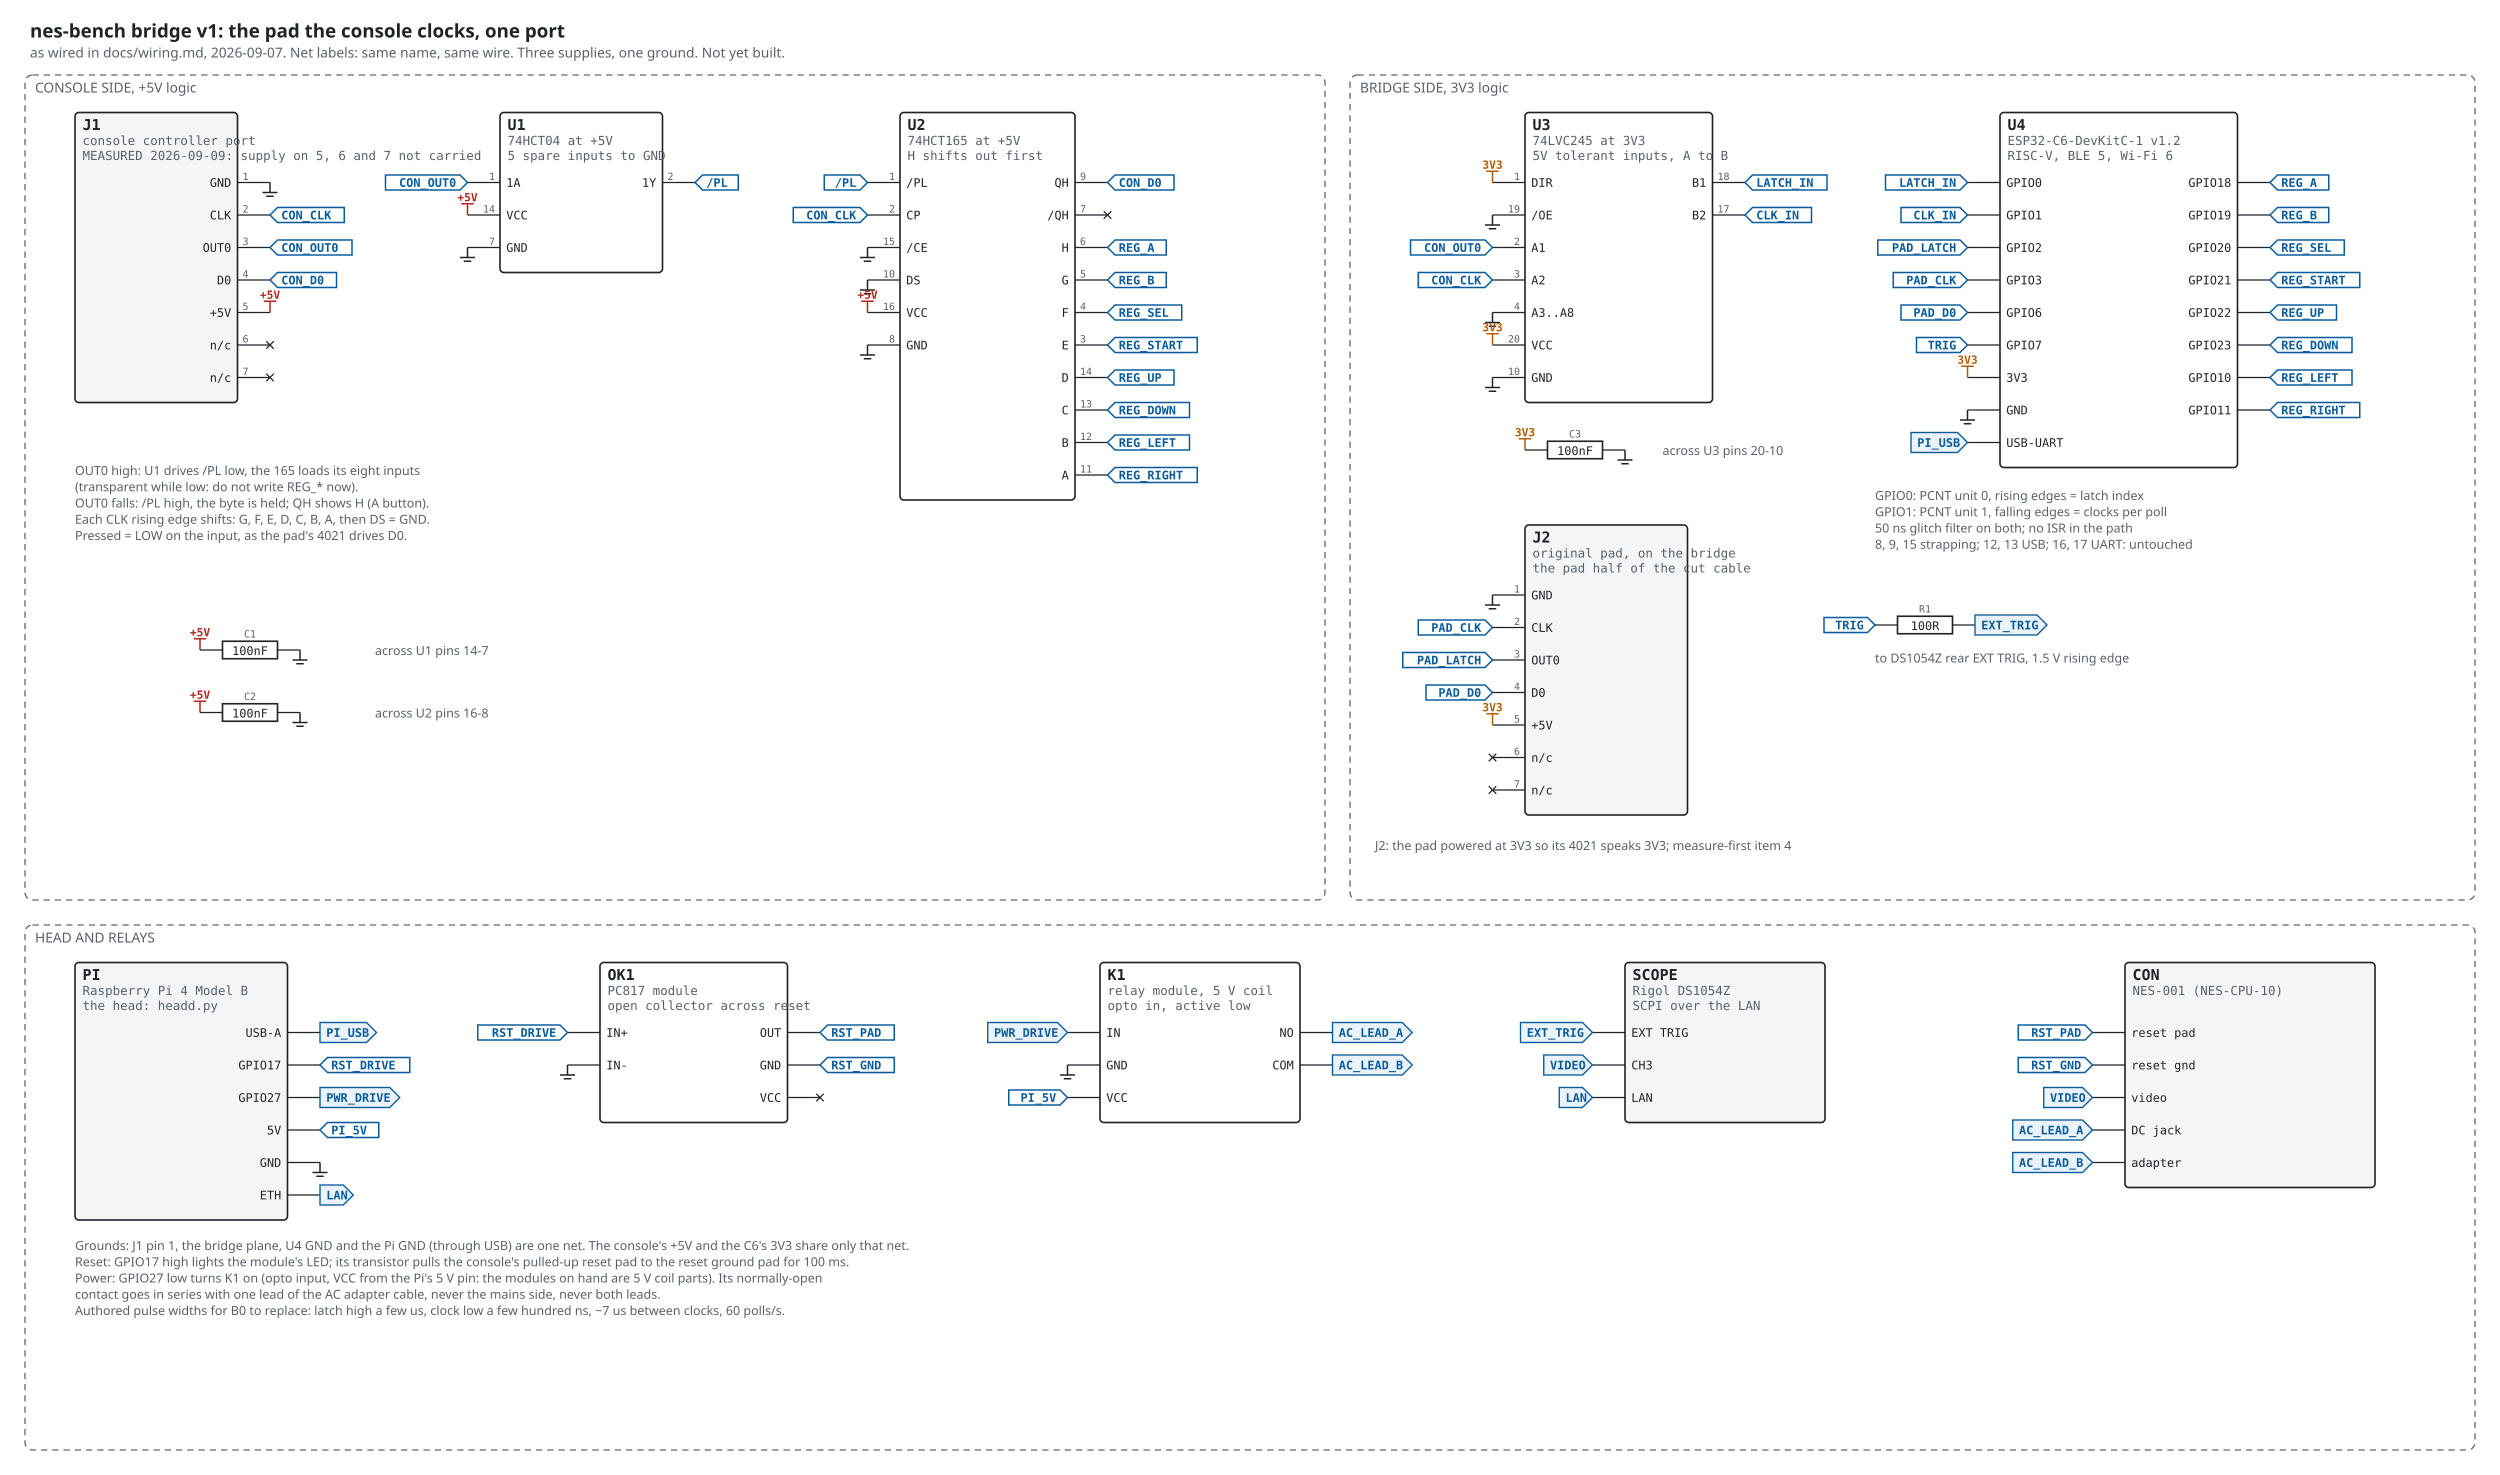
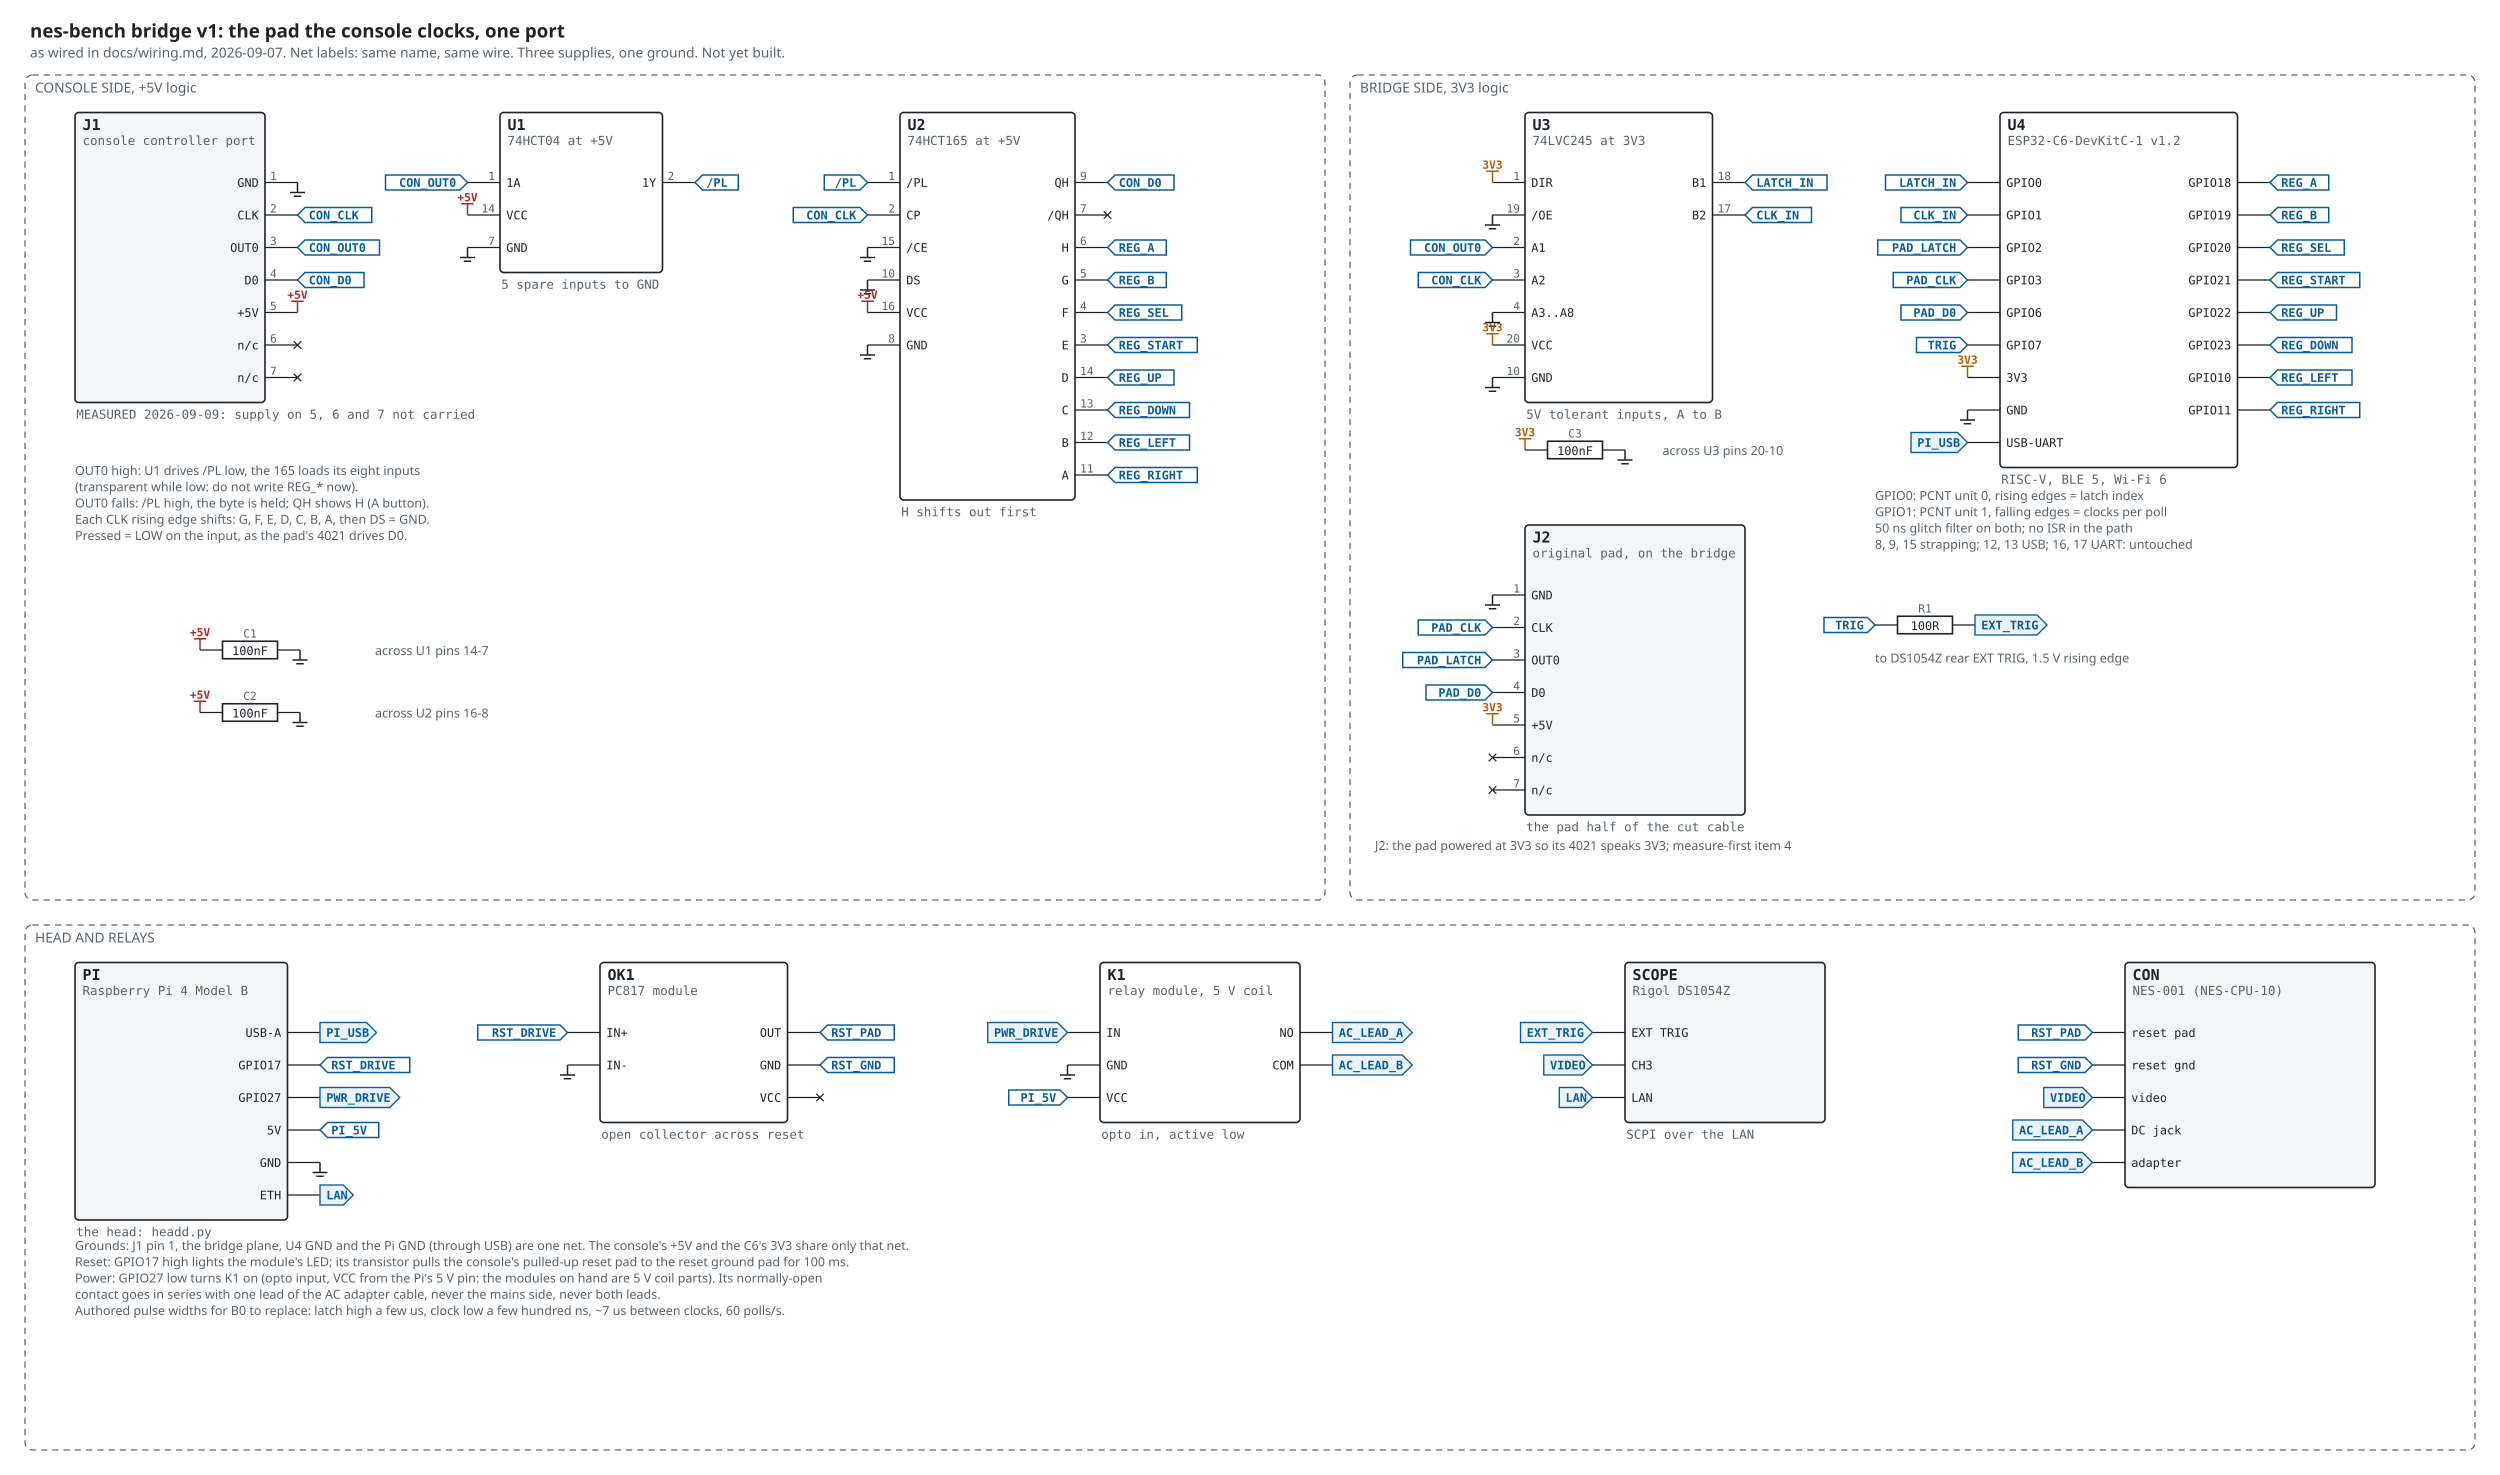
<svg xmlns="http://www.w3.org/2000/svg" viewBox="0 0 2000 1180" width="2000" height="1180" role="img" aria-label="nes-bench bridge v1: the pad the console clocks, one port">
  <style>
    text { font-family: ui-monospace, "SF Mono", Menlo, Consolas, monospace; fill: #1f2328; }
    .title { font-size: 15px; font-weight: 700; font-family: ui-sans-serif, system-ui, sans-serif; }
    .sub { font-size: 11px; fill: #57606a; font-family: ui-sans-serif, system-ui, sans-serif; }
    .ref { font-size: 12px; font-weight: 700; }
    .part { font-size: 10px; fill: #57606a; }
    .pin { font-size: 9.5px; }
-     .pinno { font-size: 8px; fill: #57606a; }
+     .pinno { font-size: 9px; fill: #57606a; }
+     .linkflag { fill: #fdf3e3; stroke: #a35c00; stroke-width: 1.1; }
+     .linkno { font-size: 9px; fill: #a35c00; font-weight: 700; }
    .net { font-size: 9.5px; fill: #0a5b9c; font-weight: 600; }
    .rail5 { font-size: 9px; fill: #b3261e; font-weight: 700; }
    .rail3 { font-size: 9px; fill: #b35c00; font-weight: 700; }
    .gnd { font-size: 9px; fill: #1f2328; font-weight: 700; }
    .note { font-size: 10px; fill: #57606a; font-family: ui-sans-serif, system-ui, sans-serif; }
    .box { fill: #ffffff; stroke: #1f2328; stroke-width: 1.3; }
    .offsheet { fill: #eaf3fb; stroke: #0a5b9c; stroke-width: 1.1; }
    .conn { fill: #f3f5f7; stroke: #1f2328; stroke-width: 1.3; }
    .zone { fill: none; stroke: #57606a; stroke-dasharray: 5 4; stroke-width: 1; }
    .lead { stroke: #1f2328; stroke-width: 1; }
    .wire { stroke: #0a5b9c; stroke-width: 1.2; fill: none; }
    .w5 { stroke: #b3261e; stroke-width: 1.2; fill: none; }
    .w3 { stroke: #b35c00; stroke-width: 1.2; fill: none; }
    .wg { stroke: #1f2328; stroke-width: 1.2; fill: none; }
    .lane { stroke: #1f2328; stroke-width: 1.4; fill: none; }
    .lanelbl { font-size: 11px; font-weight: 700; }
    .win { fill: #b3261e; fill-opacity: 0.10; stroke: none; }
    .safe { fill: #1a7f37; fill-opacity: 0.12; stroke: none; }
    .mark { stroke: #0a5b9c; stroke-width: 1.2; stroke-dasharray: 3 3; }
    .auth { font-size: 9px; fill: #b3261e; font-family: ui-sans-serif, system-ui, sans-serif; font-style: italic; }
  </style>
  <rect x="0" y="0" width="2000" height="1180" fill="#ffffff" />
-   <text class="title" x="24" y="30">nes-bench bridge v1: the pad the console clocks, one port</text>
-   <text class="sub" x="24" y="46">as wired in docs/wiring.md, 2026-09-07. Net labels: same name, same wire. Three supplies, one ground. Not yet built.</text>
+   <g class="sheet-heading" data-height="60">
+     <text class="title" x="24" y="30">nes-bench bridge v1: the pad the console clocks, one port</text>
+     <text class="sub" x="24" y="46">as wired in docs/wiring.md, 2026-09-07. Net labels: same name, same wire. Three supplies, one ground. Not yet built.</text>
+   </g>
  <rect class="zone" x="20" y="60" width="1040" height="660" rx="6" />
  <text class="sub" x="28" y="74" text-anchor="start">CONSOLE SIDE, +5V logic</text>
-   <rect class="conn" x="60" y="90" width="130" height="232" rx="3" />
+   <rect class="conn" x="60" y="90" width="152.0" height="232" rx="3" />
  <text class="ref" x="66" y="104" text-anchor="start">J1</text>
  <text class="part" x="66" y="116" text-anchor="start">console controller port</text>
-   <text class="part" x="66" y="128" text-anchor="start">MEASURED 2026-09-09: supply on 5, 6 and 7 not carried</text>
-   <line class="lead" x1="190" y1="146" x2="216" y2="146" />
-   <text class="pin" x="185" y="149.5" text-anchor="end">GND</text>
-   <text class="pinno" x="194" y="144" text-anchor="start">1</text>
-   <line class="wg" x1="216" y1="146" x2="216" y2="154" />
-   <line class="wg" x1="210" y1="154" x2="222" y2="154" />
-   <line class="wg" x1="213" y1="157" x2="219" y2="157" />
-   <line class="lead" x1="190" y1="172" x2="216" y2="172" />
-   <text class="pin" x="185" y="175.5" text-anchor="end">CLK</text>
-   <text class="pinno" x="194" y="170" text-anchor="start">2</text>
-   <path class="wire" d="M216,172 l6,-6 h53.4 v12 h-53.4 z" />
-   <text class="net" x="225" y="175.5" text-anchor="start">CON_CLK</text>
-   <line class="lead" x1="190" y1="198" x2="216" y2="198" />
-   <text class="pin" x="185" y="201.5" text-anchor="end">OUT0</text>
-   <text class="pinno" x="194" y="196" text-anchor="start">3</text>
-   <path class="wire" d="M216,198 l6,-6 h59.6 v12 h-59.6 z" />
-   <text class="net" x="225" y="201.5" text-anchor="start">CON_OUT0</text>
-   <line class="lead" x1="190" y1="224" x2="216" y2="224" />
-   <text class="pin" x="185" y="227.5" text-anchor="end">D0</text>
-   <text class="pinno" x="194" y="222" text-anchor="start">4</text>
-   <path class="wire" d="M216,224 l6,-6 h47.2 v12 h-47.2 z" />
-   <text class="net" x="225" y="227.5" text-anchor="start">CON_D0</text>
-   <line class="lead" x1="190" y1="250" x2="216" y2="250" />
-   <text class="pin" x="185" y="253.5" text-anchor="end">+5V</text>
-   <text class="pinno" x="194" y="248" text-anchor="start">5</text>
-   <line class="w5" x1="216" y1="250" x2="216" y2="241" />
-   <line class="w5" x1="211" y1="241" x2="221" y2="241" />
-   <text class="rail5" x="216" y="239" text-anchor="middle">+5V</text>
-   <line class="lead" x1="190" y1="276" x2="216" y2="276" />
-   <text class="pin" x="185" y="279.5" text-anchor="end">n/c</text>
-   <text class="pinno" x="194" y="274" text-anchor="start">6</text>
-   <line class="lead" x1="213" y1="273" x2="219" y2="279" />
-   <line class="lead" x1="213" y1="279" x2="219" y2="273" />
-   <line class="lead" x1="190" y1="302" x2="216" y2="302" />
-   <text class="pin" x="185" y="305.5" text-anchor="end">n/c</text>
-   <text class="pinno" x="194" y="300" text-anchor="start">7</text>
-   <line class="lead" x1="213" y1="299" x2="219" y2="305" />
-   <line class="lead" x1="213" y1="305" x2="219" y2="299" />
+   <text class="part" x="61" y="335" text-anchor="start">MEASURED 2026-09-09: supply on 5, 6 and 7 not carried</text>
+   <line class="lead" x1="212.0" y1="146" x2="238.0" y2="146" />
+   <text class="pin" x="207.0" y="149.5" text-anchor="end">GND</text>
+   <text class="pinno" x="216.0" y="144" text-anchor="start">1</text>
+   <line class="wg" x1="238.0" y1="146" x2="238.0" y2="154" />
+   <line class="wg" x1="232.0" y1="154" x2="244.0" y2="154" />
+   <line class="wg" x1="235.0" y1="157" x2="241.0" y2="157" />
+   <line class="lead" x1="212.0" y1="172" x2="238.0" y2="172" />
+   <text class="pin" x="207.0" y="175.5" text-anchor="end">CLK</text>
+   <text class="pinno" x="216.0" y="170" text-anchor="start">2</text>
+   <path class="wire" d="M238.0,172 l6,-6 h53.4 v12 h-53.4 z" />
+   <text class="net" x="247.0" y="175.5" text-anchor="start">CON_CLK</text>
+   <line class="lead" x1="212.0" y1="198" x2="238.0" y2="198" />
+   <text class="pin" x="207.0" y="201.5" text-anchor="end">OUT0</text>
+   <text class="pinno" x="216.0" y="196" text-anchor="start">3</text>
+   <path class="wire" d="M238.0,198 l6,-6 h59.6 v12 h-59.6 z" />
+   <text class="net" x="247.0" y="201.5" text-anchor="start">CON_OUT0</text>
+   <line class="lead" x1="212.0" y1="224" x2="238.0" y2="224" />
+   <text class="pin" x="207.0" y="227.5" text-anchor="end">D0</text>
+   <text class="pinno" x="216.0" y="222" text-anchor="start">4</text>
+   <path class="wire" d="M238.0,224 l6,-6 h47.2 v12 h-47.2 z" />
+   <text class="net" x="247.0" y="227.5" text-anchor="start">CON_D0</text>
+   <line class="lead" x1="212.0" y1="250" x2="238.0" y2="250" />
+   <text class="pin" x="207.0" y="253.5" text-anchor="end">+5V</text>
+   <text class="pinno" x="216.0" y="248" text-anchor="start">5</text>
+   <line class="w5" x1="238.0" y1="250" x2="238.0" y2="241" />
+   <line class="w5" x1="233.0" y1="241" x2="243.0" y2="241" />
+   <text class="rail5" x="238.0" y="239" text-anchor="middle">+5V</text>
+   <line class="lead" x1="212.0" y1="276" x2="238.0" y2="276" />
+   <text class="pin" x="207.0" y="279.5" text-anchor="end">n/c</text>
+   <text class="pinno" x="216.0" y="274" text-anchor="start">6</text>
+   <line class="lead" x1="235.0" y1="273" x2="241.0" y2="279" />
+   <line class="lead" x1="235.0" y1="279" x2="241.0" y2="273" />
+   <line class="lead" x1="212.0" y1="302" x2="238.0" y2="302" />
+   <text class="pin" x="207.0" y="305.5" text-anchor="end">n/c</text>
+   <text class="pinno" x="216.0" y="300" text-anchor="start">7</text>
+   <line class="lead" x1="235.0" y1="299" x2="241.0" y2="305" />
+   <line class="lead" x1="235.0" y1="305" x2="241.0" y2="299" />
  <rect class="box" x="400" y="90" width="130" height="128" rx="3" />
  <text class="ref" x="406" y="104" text-anchor="start">U1</text>
  <text class="part" x="406" y="116" text-anchor="start">74HCT04  at +5V</text>
-   <text class="part" x="406" y="128" text-anchor="start">5 spare inputs to GND</text>
+   <text class="part" x="401" y="231" text-anchor="start">5 spare inputs to GND</text>
  <line class="lead" x1="374" y1="146" x2="400" y2="146" />
  <text class="pin" x="405" y="149.5" text-anchor="start">1A</text>
  <text class="pinno" x="396" y="144" text-anchor="end">1</text>
  <path class="wire" d="M374,146 l-6,-6 h-59.6 v12 h59.6 z" />
  <text class="net" x="365" y="149.5" text-anchor="end">CON_OUT0</text>
  <line class="lead" x1="374" y1="172" x2="400" y2="172" />
  <text class="pin" x="405" y="175.5" text-anchor="start">VCC</text>
  <text class="pinno" x="396" y="170" text-anchor="end">14</text>
  <line class="w5" x1="374" y1="172" x2="374" y2="163" />
  <line class="w5" x1="369" y1="163" x2="379" y2="163" />
  <text class="rail5" x="374" y="161" text-anchor="middle">+5V</text>
  <line class="lead" x1="374" y1="198" x2="400" y2="198" />
  <text class="pin" x="405" y="201.5" text-anchor="start">GND</text>
  <text class="pinno" x="396" y="196" text-anchor="end">7</text>
  <line class="wg" x1="374" y1="198" x2="374" y2="206" />
  <line class="wg" x1="368" y1="206" x2="380" y2="206" />
  <line class="wg" x1="371" y1="209" x2="377" y2="209" />
  <line class="lead" x1="530" y1="146" x2="556" y2="146" />
  <text class="pin" x="525" y="149.5" text-anchor="end">1Y</text>
  <text class="pinno" x="534" y="144" text-anchor="start">2</text>
  <path class="wire" d="M556,146 l6,-6 h28.6 v12 h-28.6 z" />
  <text class="net" x="565" y="149.5" text-anchor="start">/PL</text>
  <rect class="box" x="720" y="90" width="140" height="310" rx="3" />
  <text class="ref" x="726" y="104" text-anchor="start">U2</text>
  <text class="part" x="726" y="116" text-anchor="start">74HCT165  at +5V</text>
-   <text class="part" x="726" y="128" text-anchor="start">H shifts out first</text>
+   <text class="part" x="721" y="413" text-anchor="start">H shifts out first</text>
  <line class="lead" x1="694" y1="146" x2="720" y2="146" />
  <text class="pin" x="725" y="149.5" text-anchor="start">/PL</text>
  <text class="pinno" x="716" y="144" text-anchor="end">1</text>
  <path class="wire" d="M694,146 l-6,-6 h-28.6 v12 h28.6 z" />
  <text class="net" x="685" y="149.5" text-anchor="end">/PL</text>
  <line class="lead" x1="694" y1="172" x2="720" y2="172" />
  <text class="pin" x="725" y="175.5" text-anchor="start">CP</text>
  <text class="pinno" x="716" y="170" text-anchor="end">2</text>
  <path class="wire" d="M694,172 l-6,-6 h-53.4 v12 h53.4 z" />
  <text class="net" x="685" y="175.5" text-anchor="end">CON_CLK</text>
  <line class="lead" x1="694" y1="198" x2="720" y2="198" />
  <text class="pin" x="725" y="201.5" text-anchor="start">/CE</text>
  <text class="pinno" x="716" y="196" text-anchor="end">15</text>
  <line class="wg" x1="694" y1="198" x2="694" y2="206" />
  <line class="wg" x1="688" y1="206" x2="700" y2="206" />
  <line class="wg" x1="691" y1="209" x2="697" y2="209" />
  <line class="lead" x1="694" y1="224" x2="720" y2="224" />
  <text class="pin" x="725" y="227.5" text-anchor="start">DS</text>
  <text class="pinno" x="716" y="222" text-anchor="end">10</text>
  <line class="wg" x1="694" y1="224" x2="694" y2="232" />
  <line class="wg" x1="688" y1="232" x2="700" y2="232" />
  <line class="wg" x1="691" y1="235" x2="697" y2="235" />
  <line class="lead" x1="694" y1="250" x2="720" y2="250" />
  <text class="pin" x="725" y="253.5" text-anchor="start">VCC</text>
  <text class="pinno" x="716" y="248" text-anchor="end">16</text>
  <line class="w5" x1="694" y1="250" x2="694" y2="241" />
  <line class="w5" x1="689" y1="241" x2="699" y2="241" />
  <text class="rail5" x="694" y="239" text-anchor="middle">+5V</text>
  <line class="lead" x1="694" y1="276" x2="720" y2="276" />
  <text class="pin" x="725" y="279.5" text-anchor="start">GND</text>
  <text class="pinno" x="716" y="274" text-anchor="end">8</text>
  <line class="wg" x1="694" y1="276" x2="694" y2="284" />
  <line class="wg" x1="688" y1="284" x2="700" y2="284" />
  <line class="wg" x1="691" y1="287" x2="697" y2="287" />
  <line class="lead" x1="860" y1="146" x2="886" y2="146" />
  <text class="pin" x="855" y="149.5" text-anchor="end">QH</text>
  <text class="pinno" x="864" y="144" text-anchor="start">9</text>
  <path class="wire" d="M886,146 l6,-6 h47.2 v12 h-47.2 z" />
  <text class="net" x="895" y="149.5" text-anchor="start">CON_D0</text>
  <line class="lead" x1="860" y1="172" x2="886" y2="172" />
  <text class="pin" x="855" y="175.5" text-anchor="end">/QH</text>
  <text class="pinno" x="864" y="170" text-anchor="start">7</text>
  <line class="lead" x1="883" y1="169" x2="889" y2="175" />
  <line class="lead" x1="883" y1="175" x2="889" y2="169" />
  <line class="lead" x1="860" y1="198" x2="886" y2="198" />
  <text class="pin" x="855" y="201.5" text-anchor="end">H</text>
  <text class="pinno" x="864" y="196" text-anchor="start">6</text>
  <path class="wire" d="M886,198 l6,-6 h41.0 v12 h-41.0 z" />
  <text class="net" x="895" y="201.5" text-anchor="start">REG_A</text>
  <line class="lead" x1="860" y1="224" x2="886" y2="224" />
  <text class="pin" x="855" y="227.5" text-anchor="end">G</text>
  <text class="pinno" x="864" y="222" text-anchor="start">5</text>
  <path class="wire" d="M886,224 l6,-6 h41.0 v12 h-41.0 z" />
  <text class="net" x="895" y="227.5" text-anchor="start">REG_B</text>
  <line class="lead" x1="860" y1="250" x2="886" y2="250" />
  <text class="pin" x="855" y="253.5" text-anchor="end">F</text>
  <text class="pinno" x="864" y="248" text-anchor="start">4</text>
  <path class="wire" d="M886,250 l6,-6 h53.4 v12 h-53.4 z" />
  <text class="net" x="895" y="253.5" text-anchor="start">REG_SEL</text>
  <line class="lead" x1="860" y1="276" x2="886" y2="276" />
  <text class="pin" x="855" y="279.5" text-anchor="end">E</text>
  <text class="pinno" x="864" y="274" text-anchor="start">3</text>
  <path class="wire" d="M886,276 l6,-6 h65.8 v12 h-65.8 z" />
  <text class="net" x="895" y="279.5" text-anchor="start">REG_START</text>
  <line class="lead" x1="860" y1="302" x2="886" y2="302" />
  <text class="pin" x="855" y="305.5" text-anchor="end">D</text>
  <text class="pinno" x="864" y="300" text-anchor="start">14</text>
  <path class="wire" d="M886,302 l6,-6 h47.2 v12 h-47.2 z" />
  <text class="net" x="895" y="305.5" text-anchor="start">REG_UP</text>
  <line class="lead" x1="860" y1="328" x2="886" y2="328" />
  <text class="pin" x="855" y="331.5" text-anchor="end">C</text>
  <text class="pinno" x="864" y="326" text-anchor="start">13</text>
  <path class="wire" d="M886,328 l6,-6 h59.6 v12 h-59.6 z" />
  <text class="net" x="895" y="331.5" text-anchor="start">REG_DOWN</text>
  <line class="lead" x1="860" y1="354" x2="886" y2="354" />
  <text class="pin" x="855" y="357.5" text-anchor="end">B</text>
  <text class="pinno" x="864" y="352" text-anchor="start">12</text>
  <path class="wire" d="M886,354 l6,-6 h59.6 v12 h-59.6 z" />
  <text class="net" x="895" y="357.5" text-anchor="start">REG_LEFT</text>
  <line class="lead" x1="860" y1="380" x2="886" y2="380" />
  <text class="pin" x="855" y="383.5" text-anchor="end">A</text>
  <text class="pinno" x="864" y="378" text-anchor="start">11</text>
  <path class="wire" d="M886,380 l6,-6 h65.8 v12 h-65.8 z" />
  <text class="net" x="895" y="383.5" text-anchor="start">REG_RIGHT</text>
  <text class="note" x="60" y="380" text-anchor="start">OUT0 high: U1 drives /PL low, the 165 loads its eight inputs</text>
  <text class="note" x="60" y="393" text-anchor="start">(transparent while low: do not write REG_* now).</text>
  <text class="note" x="60" y="406" text-anchor="start">OUT0 falls: /PL high, the byte is held; QH shows H (A button).</text>
  <text class="note" x="60" y="419" text-anchor="start">Each CLK rising edge shifts: G, F, E, D, C, B, A, then DS = GND.</text>
  <text class="note" x="60" y="432" text-anchor="start">Pressed = LOW on the input, as the pad's 4021 drives D0.</text>
  <line class="w5" x1="160" y1="520" x2="160" y2="511" />
  <line class="w5" x1="155" y1="511" x2="165" y2="511" />
  <text class="rail5" x="160" y="509" text-anchor="middle">+5V</text>
  <line class="lead" x1="160" y1="520" x2="178" y2="520" />
  <rect class="box" x="178" y="513" width="44" height="14" />
  <line class="lead" x1="222" y1="520" x2="240" y2="520" />
  <text class="pinno" x="200" y="510" text-anchor="middle">C1</text>
  <text class="pin" x="200" y="524" text-anchor="middle">100nF</text>
  <line class="wg" x1="240" y1="520" x2="240" y2="528" />
  <line class="wg" x1="234" y1="528" x2="246" y2="528" />
  <line class="wg" x1="237" y1="531" x2="243" y2="531" />
  <line class="w5" x1="160" y1="570" x2="160" y2="561" />
  <line class="w5" x1="155" y1="561" x2="165" y2="561" />
  <text class="rail5" x="160" y="559" text-anchor="middle">+5V</text>
  <line class="lead" x1="160" y1="570" x2="178" y2="570" />
  <rect class="box" x="178" y="563" width="44" height="14" />
  <line class="lead" x1="222" y1="570" x2="240" y2="570" />
  <text class="pinno" x="200" y="560" text-anchor="middle">C2</text>
  <text class="pin" x="200" y="574" text-anchor="middle">100nF</text>
  <line class="wg" x1="240" y1="570" x2="240" y2="578" />
  <line class="wg" x1="234" y1="578" x2="246" y2="578" />
  <line class="wg" x1="237" y1="581" x2="243" y2="581" />
  <text class="note" x="300" y="524" text-anchor="start">across U1 pins 14-7</text>
  <text class="note" x="300" y="574" text-anchor="start">across U2 pins 16-8</text>
  <rect class="zone" x="1080" y="60" width="900" height="660" rx="6" />
  <text class="sub" x="1088" y="74" text-anchor="start">BRIDGE SIDE, 3V3 logic</text>
  <rect class="box" x="1220" y="90" width="150" height="232" rx="3" />
  <text class="ref" x="1226" y="104" text-anchor="start">U3</text>
  <text class="part" x="1226" y="116" text-anchor="start">74LVC245  at 3V3</text>
-   <text class="part" x="1226" y="128" text-anchor="start">5V tolerant inputs, A to B</text>
+   <text class="part" x="1221" y="335" text-anchor="start">5V tolerant inputs, A to B</text>
  <line class="lead" x1="1194" y1="146" x2="1220" y2="146" />
  <text class="pin" x="1225" y="149.5" text-anchor="start">DIR</text>
  <text class="pinno" x="1216" y="144" text-anchor="end">1</text>
  <line class="w3" x1="1194" y1="146" x2="1194" y2="137" />
  <line class="w3" x1="1189" y1="137" x2="1199" y2="137" />
  <text class="rail3" x="1194" y="135" text-anchor="middle">3V3</text>
  <line class="lead" x1="1194" y1="172" x2="1220" y2="172" />
  <text class="pin" x="1225" y="175.5" text-anchor="start">/OE</text>
  <text class="pinno" x="1216" y="170" text-anchor="end">19</text>
  <line class="wg" x1="1194" y1="172" x2="1194" y2="180" />
  <line class="wg" x1="1188" y1="180" x2="1200" y2="180" />
  <line class="wg" x1="1191" y1="183" x2="1197" y2="183" />
  <line class="lead" x1="1194" y1="198" x2="1220" y2="198" />
  <text class="pin" x="1225" y="201.5" text-anchor="start">A1</text>
  <text class="pinno" x="1216" y="196" text-anchor="end">2</text>
  <path class="wire" d="M1194,198 l-6,-6 h-59.6 v12 h59.6 z" />
  <text class="net" x="1185" y="201.5" text-anchor="end">CON_OUT0</text>
  <line class="lead" x1="1194" y1="224" x2="1220" y2="224" />
  <text class="pin" x="1225" y="227.5" text-anchor="start">A2</text>
  <text class="pinno" x="1216" y="222" text-anchor="end">3</text>
  <path class="wire" d="M1194,224 l-6,-6 h-53.4 v12 h53.4 z" />
  <text class="net" x="1185" y="227.5" text-anchor="end">CON_CLK</text>
  <line class="lead" x1="1194" y1="250" x2="1220" y2="250" />
  <text class="pin" x="1225" y="253.5" text-anchor="start">A3..A8</text>
  <text class="pinno" x="1216" y="248" text-anchor="end">4</text>
  <line class="wg" x1="1194" y1="250" x2="1194" y2="258" />
  <line class="wg" x1="1188" y1="258" x2="1200" y2="258" />
  <line class="wg" x1="1191" y1="261" x2="1197" y2="261" />
  <line class="lead" x1="1194" y1="276" x2="1220" y2="276" />
  <text class="pin" x="1225" y="279.5" text-anchor="start">VCC</text>
  <text class="pinno" x="1216" y="274" text-anchor="end">20</text>
  <line class="w3" x1="1194" y1="276" x2="1194" y2="267" />
  <line class="w3" x1="1189" y1="267" x2="1199" y2="267" />
  <text class="rail3" x="1194" y="265" text-anchor="middle">3V3</text>
  <line class="lead" x1="1194" y1="302" x2="1220" y2="302" />
  <text class="pin" x="1225" y="305.5" text-anchor="start">GND</text>
  <text class="pinno" x="1216" y="300" text-anchor="end">10</text>
  <line class="wg" x1="1194" y1="302" x2="1194" y2="310" />
  <line class="wg" x1="1188" y1="310" x2="1200" y2="310" />
  <line class="wg" x1="1191" y1="313" x2="1197" y2="313" />
  <line class="lead" x1="1370" y1="146" x2="1396" y2="146" />
  <text class="pin" x="1365" y="149.5" text-anchor="end">B1</text>
  <text class="pinno" x="1374" y="144" text-anchor="start">18</text>
  <path class="wire" d="M1396,146 l6,-6 h59.6 v12 h-59.6 z" />
  <text class="net" x="1405" y="149.5" text-anchor="start">LATCH_IN</text>
  <line class="lead" x1="1370" y1="172" x2="1396" y2="172" />
  <text class="pin" x="1365" y="175.5" text-anchor="end">B2</text>
  <text class="pinno" x="1374" y="170" text-anchor="start">17</text>
  <path class="wire" d="M1396,172 l6,-6 h47.2 v12 h-47.2 z" />
  <text class="net" x="1405" y="175.5" text-anchor="start">CLK_IN</text>
  <line class="w3" x1="1220" y1="360" x2="1220" y2="351" />
  <line class="w3" x1="1215" y1="351" x2="1225" y2="351" />
  <text class="rail3" x="1220" y="349" text-anchor="middle">3V3</text>
  <line class="lead" x1="1220" y1="360" x2="1238" y2="360" />
  <rect class="box" x="1238" y="353" width="44" height="14" />
  <line class="lead" x1="1282" y1="360" x2="1300" y2="360" />
  <text class="pinno" x="1260" y="350" text-anchor="middle">C3</text>
  <text class="pin" x="1260" y="364" text-anchor="middle">100nF</text>
  <line class="wg" x1="1300" y1="360" x2="1300" y2="368" />
  <line class="wg" x1="1294" y1="368" x2="1306" y2="368" />
  <line class="wg" x1="1297" y1="371" x2="1303" y2="371" />
  <text class="note" x="1330" y="364" text-anchor="start">across U3 pins 20-10</text>
  <rect class="box" x="1600" y="90" width="190" height="284" rx="3" />
  <text class="ref" x="1606" y="104" text-anchor="start">U4</text>
  <text class="part" x="1606" y="116" text-anchor="start">ESP32-C6-DevKitC-1 v1.2</text>
-   <text class="part" x="1606" y="128" text-anchor="start">RISC-V, BLE 5, Wi-Fi 6</text>
+   <text class="part" x="1601" y="387" text-anchor="start">RISC-V, BLE 5, Wi-Fi 6</text>
  <line class="lead" x1="1574" y1="146" x2="1600" y2="146" />
  <text class="pin" x="1605" y="149.5" text-anchor="start">GPIO0</text>
  <path class="wire" d="M1574,146 l-6,-6 h-59.6 v12 h59.6 z" />
  <text class="net" x="1565" y="149.5" text-anchor="end">LATCH_IN</text>
  <line class="lead" x1="1574" y1="172" x2="1600" y2="172" />
  <text class="pin" x="1605" y="175.5" text-anchor="start">GPIO1</text>
  <path class="wire" d="M1574,172 l-6,-6 h-47.2 v12 h47.2 z" />
  <text class="net" x="1565" y="175.5" text-anchor="end">CLK_IN</text>
  <line class="lead" x1="1574" y1="198" x2="1600" y2="198" />
  <text class="pin" x="1605" y="201.5" text-anchor="start">GPIO2</text>
  <path class="wire" d="M1574,198 l-6,-6 h-65.8 v12 h65.8 z" />
  <text class="net" x="1565" y="201.5" text-anchor="end">PAD_LATCH</text>
  <line class="lead" x1="1574" y1="224" x2="1600" y2="224" />
  <text class="pin" x="1605" y="227.5" text-anchor="start">GPIO3</text>
  <path class="wire" d="M1574,224 l-6,-6 h-53.4 v12 h53.4 z" />
  <text class="net" x="1565" y="227.5" text-anchor="end">PAD_CLK</text>
  <line class="lead" x1="1574" y1="250" x2="1600" y2="250" />
  <text class="pin" x="1605" y="253.5" text-anchor="start">GPIO6</text>
  <path class="wire" d="M1574,250 l-6,-6 h-47.2 v12 h47.2 z" />
  <text class="net" x="1565" y="253.5" text-anchor="end">PAD_D0</text>
  <line class="lead" x1="1574" y1="276" x2="1600" y2="276" />
  <text class="pin" x="1605" y="279.5" text-anchor="start">GPIO7</text>
  <path class="wire" d="M1574,276 l-6,-6 h-34.8 v12 h34.8 z" />
  <text class="net" x="1565" y="279.5" text-anchor="end">TRIG</text>
  <line class="lead" x1="1574" y1="302" x2="1600" y2="302" />
  <text class="pin" x="1605" y="305.5" text-anchor="start">3V3</text>
  <line class="w3" x1="1574" y1="302" x2="1574" y2="293" />
  <line class="w3" x1="1569" y1="293" x2="1579" y2="293" />
  <text class="rail3" x="1574" y="291" text-anchor="middle">3V3</text>
  <line class="lead" x1="1574" y1="328" x2="1600" y2="328" />
  <text class="pin" x="1605" y="331.5" text-anchor="start">GND</text>
  <line class="wg" x1="1574" y1="328" x2="1574" y2="336" />
  <line class="wg" x1="1568" y1="336" x2="1580" y2="336" />
  <line class="wg" x1="1571" y1="339" x2="1577" y2="339" />
  <line class="lead" x1="1574" y1="354" x2="1600" y2="354" />
  <text class="pin" x="1605" y="357.5" text-anchor="start">USB-UART</text>
  <path class="offsheet" d="M1528.8 346 L1566.0 346 L1574.0 354 L1566.0 362 L1528.8 362 Z" />
  <text class="net" x="1533.8" y="357.5" text-anchor="start">PI_USB</text>
  <line class="lead" x1="1790" y1="146" x2="1816" y2="146" />
  <text class="pin" x="1785" y="149.5" text-anchor="end">GPIO18</text>
  <path class="wire" d="M1816,146 l6,-6 h41.0 v12 h-41.0 z" />
  <text class="net" x="1825" y="149.5" text-anchor="start">REG_A</text>
  <line class="lead" x1="1790" y1="172" x2="1816" y2="172" />
  <text class="pin" x="1785" y="175.5" text-anchor="end">GPIO19</text>
  <path class="wire" d="M1816,172 l6,-6 h41.0 v12 h-41.0 z" />
  <text class="net" x="1825" y="175.5" text-anchor="start">REG_B</text>
  <line class="lead" x1="1790" y1="198" x2="1816" y2="198" />
  <text class="pin" x="1785" y="201.5" text-anchor="end">GPIO20</text>
  <path class="wire" d="M1816,198 l6,-6 h53.4 v12 h-53.4 z" />
  <text class="net" x="1825" y="201.5" text-anchor="start">REG_SEL</text>
  <line class="lead" x1="1790" y1="224" x2="1816" y2="224" />
  <text class="pin" x="1785" y="227.5" text-anchor="end">GPIO21</text>
  <path class="wire" d="M1816,224 l6,-6 h65.8 v12 h-65.8 z" />
  <text class="net" x="1825" y="227.5" text-anchor="start">REG_START</text>
  <line class="lead" x1="1790" y1="250" x2="1816" y2="250" />
  <text class="pin" x="1785" y="253.5" text-anchor="end">GPIO22</text>
  <path class="wire" d="M1816,250 l6,-6 h47.2 v12 h-47.2 z" />
  <text class="net" x="1825" y="253.5" text-anchor="start">REG_UP</text>
  <line class="lead" x1="1790" y1="276" x2="1816" y2="276" />
  <text class="pin" x="1785" y="279.5" text-anchor="end">GPIO23</text>
  <path class="wire" d="M1816,276 l6,-6 h59.6 v12 h-59.6 z" />
  <text class="net" x="1825" y="279.5" text-anchor="start">REG_DOWN</text>
  <line class="lead" x1="1790" y1="302" x2="1816" y2="302" />
  <text class="pin" x="1785" y="305.5" text-anchor="end">GPIO10</text>
  <path class="wire" d="M1816,302 l6,-6 h59.6 v12 h-59.6 z" />
  <text class="net" x="1825" y="305.5" text-anchor="start">REG_LEFT</text>
  <line class="lead" x1="1790" y1="328" x2="1816" y2="328" />
  <text class="pin" x="1785" y="331.5" text-anchor="end">GPIO11</text>
  <path class="wire" d="M1816,328 l6,-6 h65.8 v12 h-65.8 z" />
  <text class="net" x="1825" y="331.5" text-anchor="start">REG_RIGHT</text>
  <text class="note" x="1500" y="400" text-anchor="start">GPIO0: PCNT unit 0, rising edges = latch index</text>
  <text class="note" x="1500" y="413" text-anchor="start">GPIO1: PCNT unit 1, falling edges = clocks per poll</text>
  <text class="note" x="1500" y="426" text-anchor="start">50 ns glitch filter on both; no ISR in the path</text>
  <text class="note" x="1500" y="439" text-anchor="start">8, 9, 15 strapping; 12, 13 USB; 16, 17 UART: untouched</text>
  <path class="wire" d="M1500,500 l-6,-6 h-34.8 v12 h34.8 z" />
  <text class="net" x="1491" y="503.5" text-anchor="end">TRIG</text>
  <line class="lead" x1="1500" y1="500" x2="1518" y2="500" />
  <rect class="box" x="1518" y="493" width="44" height="14" />
  <line class="lead" x1="1562" y1="500" x2="1580" y2="500" />
  <text class="pinno" x="1540" y="490" text-anchor="middle">R1</text>
  <text class="pin" x="1540" y="504" text-anchor="middle">100R</text>
  <path class="offsheet" d="M1580 492 L1629.6 492 L1637.6 500 L1629.6 508 L1580 508 Z" />
  <text class="net" x="1585" y="503.5" text-anchor="start">EXT_TRIG</text>
  <text class="note" x="1500" y="530" text-anchor="start">to DS1054Z rear EXT TRIG, 1.5 V rising edge</text>
-   <rect class="conn" x="1220" y="420" width="130" height="232" rx="3" />
+   <rect class="conn" x="1220" y="420" width="176.0" height="232" rx="3" />
  <text class="ref" x="1226" y="434" text-anchor="start">J2</text>
  <text class="part" x="1226" y="446" text-anchor="start">original pad, on the bridge</text>
-   <text class="part" x="1226" y="458" text-anchor="start">the pad half of the cut cable</text>
+   <text class="part" x="1221" y="665" text-anchor="start">the pad half of the cut cable</text>
  <line class="lead" x1="1194" y1="476" x2="1220" y2="476" />
  <text class="pin" x="1225" y="479.5" text-anchor="start">GND</text>
  <text class="pinno" x="1216" y="474" text-anchor="end">1</text>
  <line class="wg" x1="1194" y1="476" x2="1194" y2="484" />
  <line class="wg" x1="1188" y1="484" x2="1200" y2="484" />
  <line class="wg" x1="1191" y1="487" x2="1197" y2="487" />
  <line class="lead" x1="1194" y1="502" x2="1220" y2="502" />
  <text class="pin" x="1225" y="505.5" text-anchor="start">CLK</text>
  <text class="pinno" x="1216" y="500" text-anchor="end">2</text>
  <path class="wire" d="M1194,502 l-6,-6 h-53.4 v12 h53.4 z" />
  <text class="net" x="1185" y="505.5" text-anchor="end">PAD_CLK</text>
  <line class="lead" x1="1194" y1="528" x2="1220" y2="528" />
  <text class="pin" x="1225" y="531.5" text-anchor="start">OUT0</text>
  <text class="pinno" x="1216" y="526" text-anchor="end">3</text>
  <path class="wire" d="M1194,528 l-6,-6 h-65.8 v12 h65.8 z" />
  <text class="net" x="1185" y="531.5" text-anchor="end">PAD_LATCH</text>
  <line class="lead" x1="1194" y1="554" x2="1220" y2="554" />
  <text class="pin" x="1225" y="557.5" text-anchor="start">D0</text>
  <text class="pinno" x="1216" y="552" text-anchor="end">4</text>
  <path class="wire" d="M1194,554 l-6,-6 h-47.2 v12 h47.2 z" />
  <text class="net" x="1185" y="557.5" text-anchor="end">PAD_D0</text>
  <line class="lead" x1="1194" y1="580" x2="1220" y2="580" />
  <text class="pin" x="1225" y="583.5" text-anchor="start">+5V</text>
  <text class="pinno" x="1216" y="578" text-anchor="end">5</text>
  <line class="w3" x1="1194" y1="580" x2="1194" y2="571" />
  <line class="w3" x1="1189" y1="571" x2="1199" y2="571" />
  <text class="rail3" x="1194" y="569" text-anchor="middle">3V3</text>
  <line class="lead" x1="1194" y1="606" x2="1220" y2="606" />
  <text class="pin" x="1225" y="609.5" text-anchor="start">n/c</text>
  <text class="pinno" x="1216" y="604" text-anchor="end">6</text>
  <line class="lead" x1="1191" y1="603" x2="1197" y2="609" />
  <line class="lead" x1="1191" y1="609" x2="1197" y2="603" />
  <line class="lead" x1="1194" y1="632" x2="1220" y2="632" />
  <text class="pin" x="1225" y="635.5" text-anchor="start">n/c</text>
  <text class="pinno" x="1216" y="630" text-anchor="end">7</text>
  <line class="lead" x1="1191" y1="629" x2="1197" y2="635" />
  <line class="lead" x1="1191" y1="635" x2="1197" y2="629" />
  <text class="note" x="1100" y="680" text-anchor="start">J2: the pad powered at 3V3 so its 4021 speaks 3V3; measure-first item 4</text>
  <rect class="zone" x="20" y="740" width="1960" height="420" rx="6" />
  <text class="sub" x="28" y="754" text-anchor="start">HEAD AND RELAYS</text>
  <rect class="conn" x="60" y="770" width="170" height="206" rx="3" />
  <text class="ref" x="66" y="784" text-anchor="start">PI</text>
  <text class="part" x="66" y="796" text-anchor="start">Raspberry Pi 4 Model B</text>
-   <text class="part" x="66" y="808" text-anchor="start">the head: headd.py</text>
+   <text class="part" x="61" y="989" text-anchor="start">the head: headd.py</text>
  <line class="lead" x1="230" y1="826" x2="256" y2="826" />
  <text class="pin" x="225" y="829.5" text-anchor="end">USB-A</text>
  <path class="offsheet" d="M256 818 L293.2 818 L301.2 826 L293.2 834 L256 834 Z" />
  <text class="net" x="261" y="829.5" text-anchor="start">PI_USB</text>
  <line class="lead" x1="230" y1="852" x2="256" y2="852" />
  <text class="pin" x="225" y="855.5" text-anchor="end">GPIO17</text>
  <path class="wire" d="M256,852 l6,-6 h65.8 v12 h-65.8 z" />
  <text class="net" x="265" y="855.5" text-anchor="start">RST_DRIVE</text>
  <line class="lead" x1="230" y1="878" x2="256" y2="878" />
  <text class="pin" x="225" y="881.5" text-anchor="end">GPIO27</text>
  <path class="offsheet" d="M256 870 L311.8 870 L319.8 878 L311.8 886 L256 886 Z" />
  <text class="net" x="261" y="881.5" text-anchor="start">PWR_DRIVE</text>
  <line class="lead" x1="230" y1="904" x2="256" y2="904" />
  <text class="pin" x="225" y="907.5" text-anchor="end">5V</text>
  <path class="wire" d="M256,904 l6,-6 h41.0 v12 h-41.0 z" />
  <text class="net" x="265" y="907.5" text-anchor="start">PI_5V</text>
  <line class="lead" x1="230" y1="930" x2="256" y2="930" />
  <text class="pin" x="225" y="933.5" text-anchor="end">GND</text>
  <line class="wg" x1="256" y1="930" x2="256" y2="938" />
  <line class="wg" x1="250" y1="938" x2="262" y2="938" />
  <line class="wg" x1="253" y1="941" x2="259" y2="941" />
  <line class="lead" x1="230" y1="956" x2="256" y2="956" />
  <text class="pin" x="225" y="959.5" text-anchor="end">ETH</text>
  <path class="offsheet" d="M256 948 L274.6 948 L282.6 956 L274.6 964 L256 964 Z" />
  <text class="net" x="261" y="959.5" text-anchor="start">LAN</text>
  <rect class="box" x="480" y="770" width="150" height="128" rx="3" />
  <text class="ref" x="486" y="784" text-anchor="start">OK1</text>
  <text class="part" x="486" y="796" text-anchor="start">PC817 module</text>
-   <text class="part" x="486" y="808" text-anchor="start">open collector across reset</text>
+   <text class="part" x="481" y="911" text-anchor="start">open collector across reset</text>
  <line class="lead" x1="454" y1="826" x2="480" y2="826" />
  <text class="pin" x="485" y="829.5" text-anchor="start">IN+</text>
  <path class="wire" d="M454,826 l-6,-6 h-65.8 v12 h65.8 z" />
  <text class="net" x="445" y="829.5" text-anchor="end">RST_DRIVE</text>
  <line class="lead" x1="454" y1="852" x2="480" y2="852" />
  <text class="pin" x="485" y="855.5" text-anchor="start">IN-</text>
  <line class="wg" x1="454" y1="852" x2="454" y2="860" />
  <line class="wg" x1="448" y1="860" x2="460" y2="860" />
  <line class="wg" x1="451" y1="863" x2="457" y2="863" />
  <line class="lead" x1="630" y1="826" x2="656" y2="826" />
  <text class="pin" x="625" y="829.5" text-anchor="end">OUT</text>
  <path class="wire" d="M656,826 l6,-6 h53.4 v12 h-53.4 z" />
  <text class="net" x="665" y="829.5" text-anchor="start">RST_PAD</text>
  <line class="lead" x1="630" y1="852" x2="656" y2="852" />
  <text class="pin" x="625" y="855.5" text-anchor="end">GND</text>
  <path class="wire" d="M656,852 l6,-6 h53.4 v12 h-53.4 z" />
  <text class="net" x="665" y="855.5" text-anchor="start">RST_GND</text>
  <line class="lead" x1="630" y1="878" x2="656" y2="878" />
  <text class="pin" x="625" y="881.5" text-anchor="end">VCC</text>
  <line class="lead" x1="653" y1="875" x2="659" y2="881" />
  <line class="lead" x1="653" y1="881" x2="659" y2="875" />
  <rect class="box" x="880" y="770" width="160" height="128" rx="3" />
  <text class="ref" x="886" y="784" text-anchor="start">K1</text>
  <text class="part" x="886" y="796" text-anchor="start">relay module, 5 V coil</text>
-   <text class="part" x="886" y="808" text-anchor="start">opto in, active low</text>
+   <text class="part" x="881" y="911" text-anchor="start">opto in, active low</text>
  <line class="lead" x1="854" y1="826" x2="880" y2="826" />
  <text class="pin" x="885" y="829.5" text-anchor="start">IN</text>
  <path class="offsheet" d="M790.2 818 L846.0 818 L854.0 826 L846.0 834 L790.2 834 Z" />
  <text class="net" x="795.2" y="829.5" text-anchor="start">PWR_DRIVE</text>
  <line class="lead" x1="854" y1="852" x2="880" y2="852" />
  <text class="pin" x="885" y="855.5" text-anchor="start">GND</text>
  <line class="wg" x1="854" y1="852" x2="854" y2="860" />
  <line class="wg" x1="848" y1="860" x2="860" y2="860" />
  <line class="wg" x1="851" y1="863" x2="857" y2="863" />
  <line class="lead" x1="854" y1="878" x2="880" y2="878" />
  <text class="pin" x="885" y="881.5" text-anchor="start">VCC</text>
  <path class="wire" d="M854,878 l-6,-6 h-41.0 v12 h41.0 z" />
  <text class="net" x="845" y="881.5" text-anchor="end">PI_5V</text>
  <line class="lead" x1="1040" y1="826" x2="1066" y2="826" />
  <text class="pin" x="1035" y="829.5" text-anchor="end">NO</text>
  <path class="offsheet" d="M1066 818 L1121.8 818 L1129.8 826 L1121.8 834 L1066 834 Z" />
  <text class="net" x="1071" y="829.5" text-anchor="start">AC_LEAD_A</text>
  <line class="lead" x1="1040" y1="852" x2="1066" y2="852" />
  <text class="pin" x="1035" y="855.5" text-anchor="end">COM</text>
  <path class="offsheet" d="M1066 844 L1121.8 844 L1129.8 852 L1121.8 860 L1066 860 Z" />
  <text class="net" x="1071" y="855.5" text-anchor="start">AC_LEAD_B</text>
  <rect class="conn" x="1300" y="770" width="160" height="128" rx="3" />
  <text class="ref" x="1306" y="784" text-anchor="start">SCOPE</text>
  <text class="part" x="1306" y="796" text-anchor="start">Rigol DS1054Z</text>
-   <text class="part" x="1306" y="808" text-anchor="start">SCPI over the LAN</text>
+   <text class="part" x="1301" y="911" text-anchor="start">SCPI over the LAN</text>
  <line class="lead" x1="1274" y1="826" x2="1300" y2="826" />
  <text class="pin" x="1305" y="829.5" text-anchor="start">EXT TRIG</text>
  <path class="offsheet" d="M1216.4 818 L1266.0 818 L1274.0 826 L1266.0 834 L1216.4 834 Z" />
  <text class="net" x="1221.4" y="829.5" text-anchor="start">EXT_TRIG</text>
  <line class="lead" x1="1274" y1="852" x2="1300" y2="852" />
  <text class="pin" x="1305" y="855.5" text-anchor="start">CH3</text>
  <path class="offsheet" d="M1235.0 844 L1266.0 844 L1274.0 852 L1266.0 860 L1235.0 860 Z" />
  <text class="net" x="1240.0" y="855.5" text-anchor="start">VIDEO</text>
  <line class="lead" x1="1274" y1="878" x2="1300" y2="878" />
  <text class="pin" x="1305" y="881.5" text-anchor="start">LAN</text>
  <path class="offsheet" d="M1247.4 870 L1266.0 870 L1274.0 878 L1266.0 886 L1247.4 886 Z" />
  <text class="net" x="1252.4" y="881.5" text-anchor="start">LAN</text>
  <rect class="conn" x="1700" y="770" width="200" height="180" rx="3" />
  <text class="ref" x="1706" y="784" text-anchor="start">CON</text>
  <text class="part" x="1706" y="796" text-anchor="start">NES-001 (NES-CPU-10)</text>
  <line class="lead" x1="1674" y1="826" x2="1700" y2="826" />
  <text class="pin" x="1705" y="829.5" text-anchor="start">reset pad</text>
  <path class="wire" d="M1674,826 l-6,-6 h-53.4 v12 h53.4 z" />
  <text class="net" x="1665" y="829.5" text-anchor="end">RST_PAD</text>
  <line class="lead" x1="1674" y1="852" x2="1700" y2="852" />
  <text class="pin" x="1705" y="855.5" text-anchor="start">reset gnd</text>
  <path class="wire" d="M1674,852 l-6,-6 h-53.4 v12 h53.4 z" />
  <text class="net" x="1665" y="855.5" text-anchor="end">RST_GND</text>
  <line class="lead" x1="1674" y1="878" x2="1700" y2="878" />
  <text class="pin" x="1705" y="881.5" text-anchor="start">video</text>
  <path class="offsheet" d="M1635.0 870 L1666.0 870 L1674.0 878 L1666.0 886 L1635.0 886 Z" />
  <text class="net" x="1640.0" y="881.5" text-anchor="start">VIDEO</text>
  <line class="lead" x1="1674" y1="904" x2="1700" y2="904" />
  <text class="pin" x="1705" y="907.5" text-anchor="start">DC jack</text>
  <path class="offsheet" d="M1610.2 896 L1666.0 896 L1674.0 904 L1666.0 912 L1610.2 912 Z" />
  <text class="net" x="1615.2" y="907.5" text-anchor="start">AC_LEAD_A</text>
  <line class="lead" x1="1674" y1="930" x2="1700" y2="930" />
  <text class="pin" x="1705" y="933.5" text-anchor="start">adapter</text>
  <path class="offsheet" d="M1610.2 922 L1666.0 922 L1674.0 930 L1666.0 938 L1610.2 938 Z" />
  <text class="net" x="1615.2" y="933.5" text-anchor="start">AC_LEAD_B</text>
  <text class="note" x="60" y="1000" text-anchor="start">Grounds: J1 pin 1, the bridge plane, U4 GND and the Pi GND (through USB) are one net. The console's +5V and the C6's 3V3 share only that net.</text>
  <text class="note" x="60" y="1013" text-anchor="start">Reset: GPIO17 high lights the module's LED; its transistor pulls the console's pulled-up reset pad to the reset ground pad for 100 ms.</text>
  <text class="note" x="60" y="1026" text-anchor="start">Power: GPIO27 low turns K1 on (opto input, VCC from the Pi's 5 V pin: the modules on hand are 5 V coil parts). Its normally-open</text>
  <text class="note" x="60" y="1039" text-anchor="start">contact goes in series with one lead of the AC adapter cable, never the mains side, never both leads.</text>
  <text class="note" x="60" y="1052" text-anchor="start">Authored pulse widths for B0 to replace: latch high a few us, clock low a few hundred ns, ~7 us between clocks, 60 polls/s.</text>
</svg>
